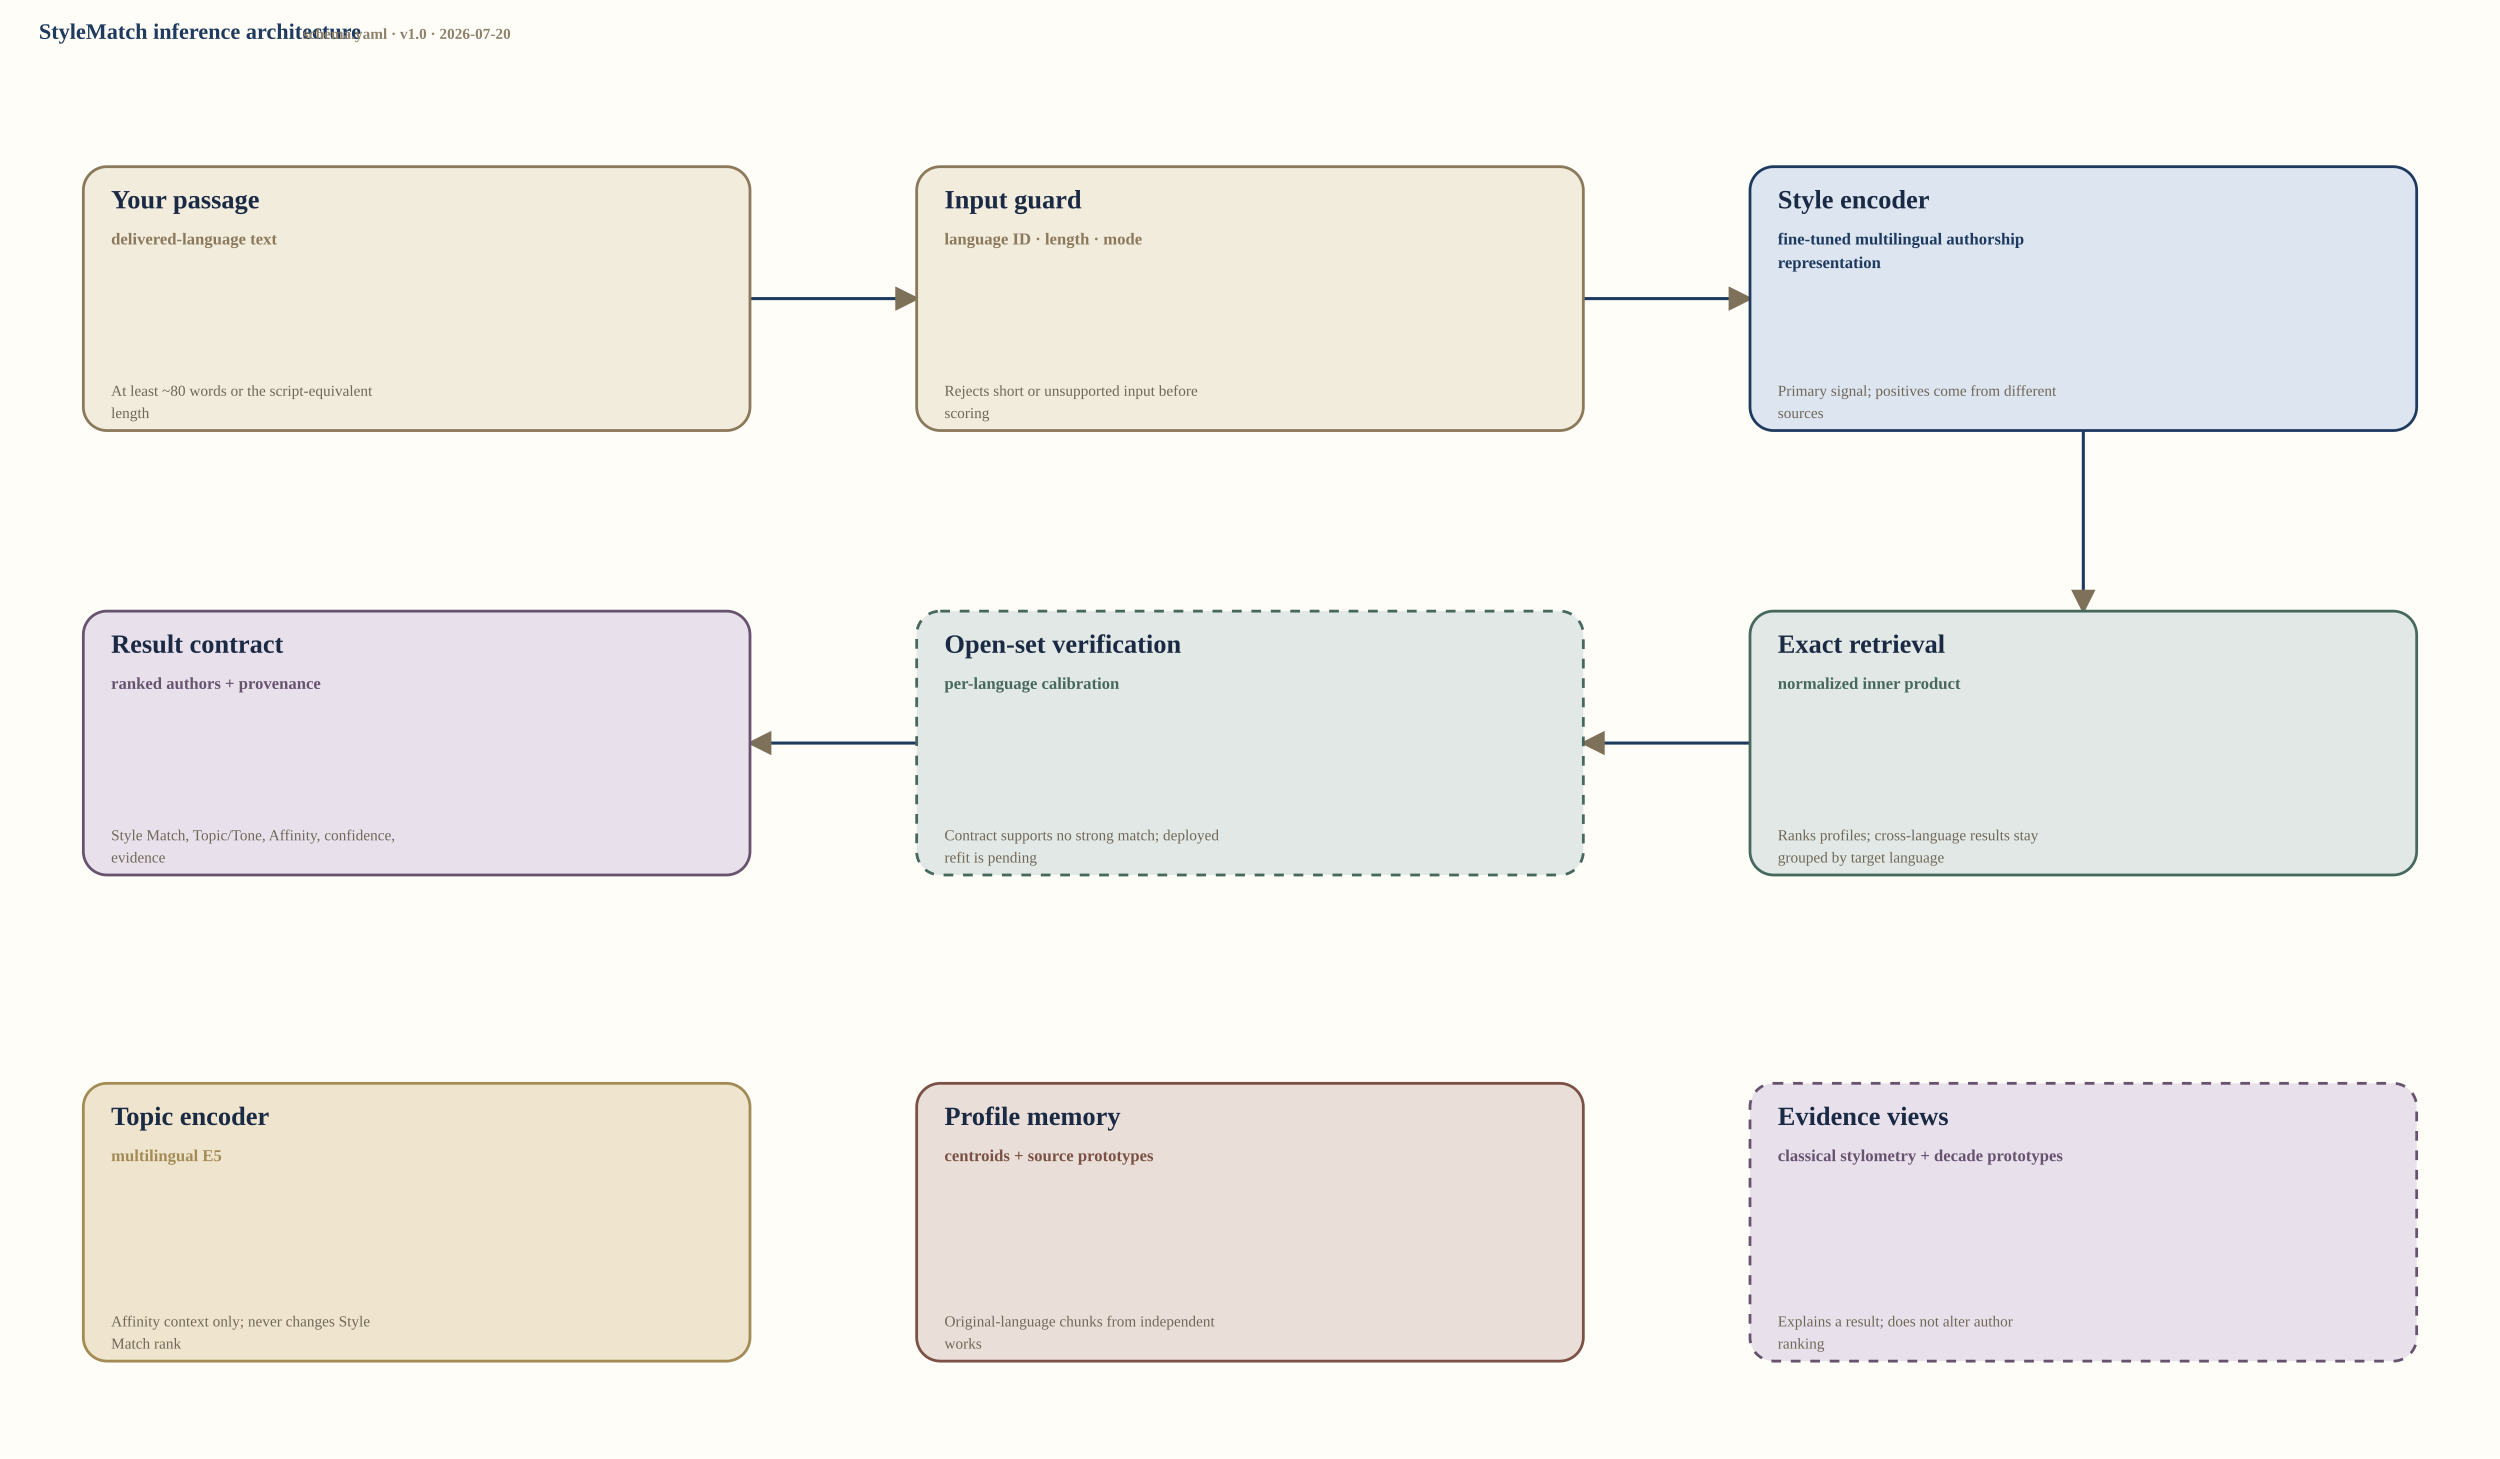
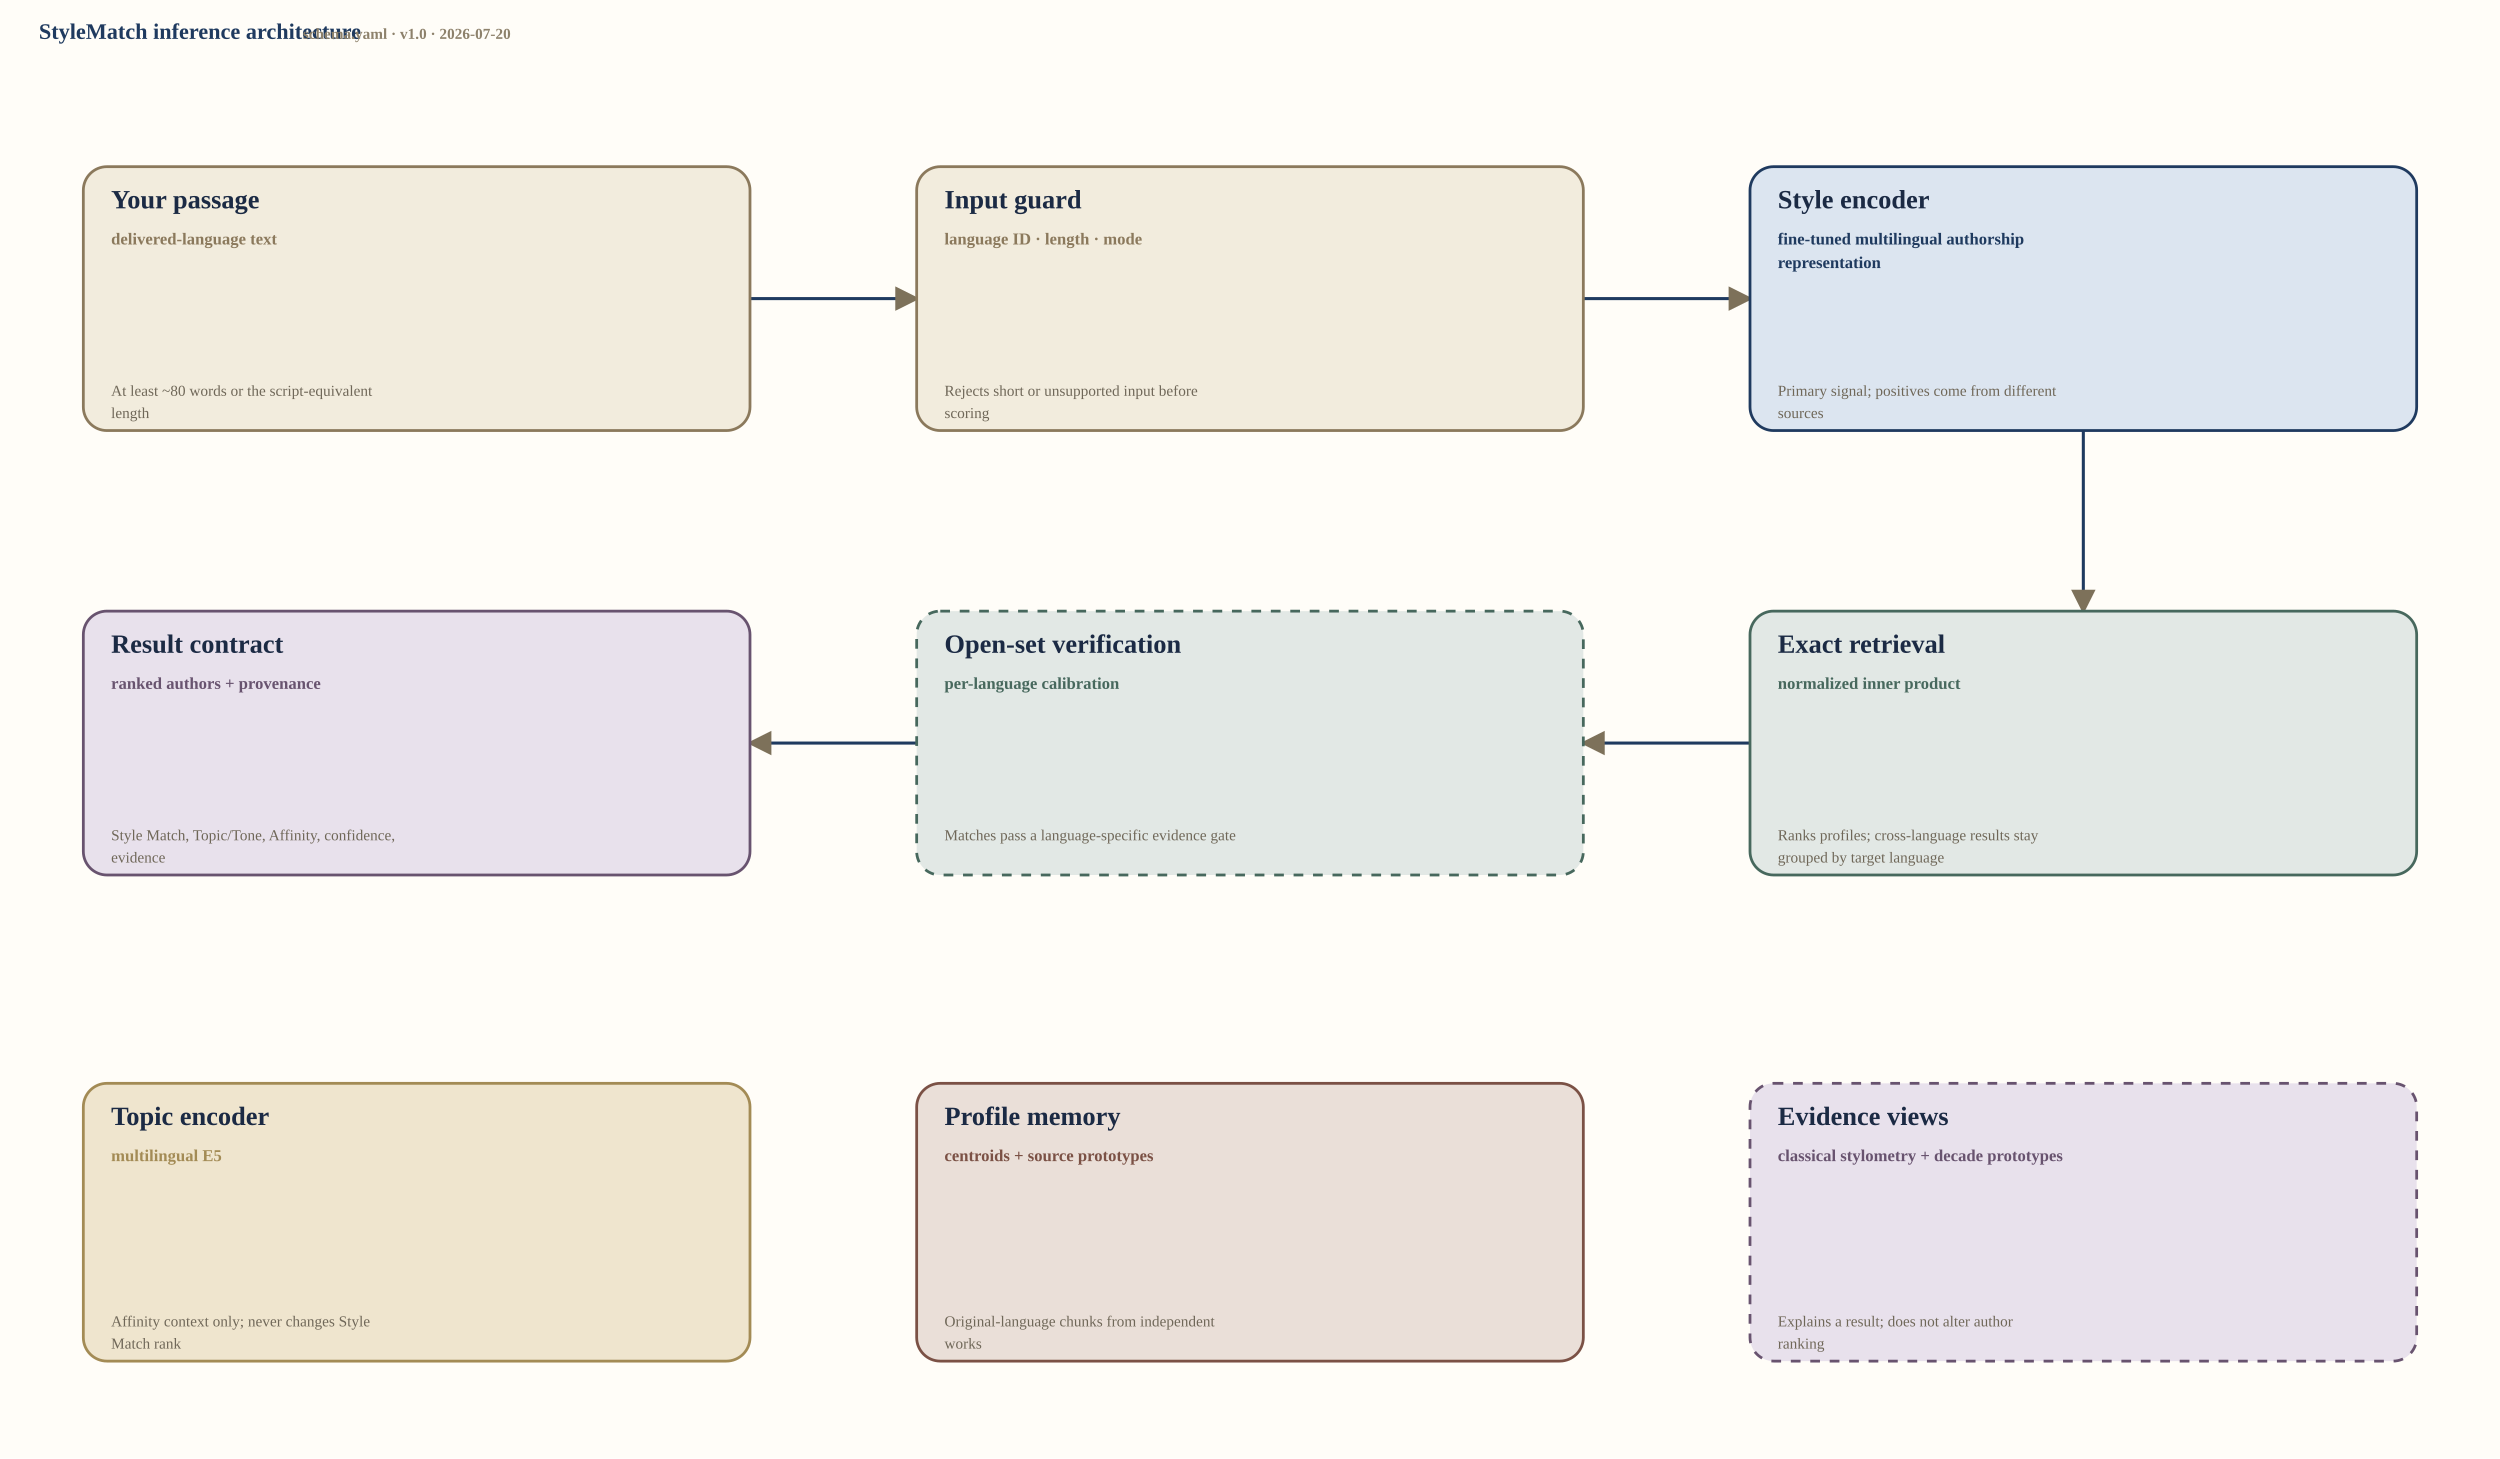
<svg xmlns="http://www.w3.org/2000/svg" width="1800" height="1050" viewBox="0 0 1800 1050">
  <defs>
    <marker id="arrow" markerWidth="10" markerHeight="10" refX="8" refY="5" orient="auto">
      <path d="M1 1 L9 5 L1 9Z" fill="#7d715a" />
    </marker>
  </defs>
  <rect width="100%" height="100%" fill="#fffdf8" />
  <path d="M540,215.0 C597.6,215.0 602.4,215.0 660,215.0" fill="none" stroke="#1f3a5f" stroke-width="2.2" marker-end="url(#arrow)" />
  <path d="M1140,215.0 C1197.6,215.0 1202.4,215.0 1260,215.0" fill="none" stroke="#1f3a5f" stroke-width="2.2" marker-end="url(#arrow)" />
  <path d="M1500.0,310 C1500.0,369.8 1500.0,380.2 1500.0,440" fill="none" stroke="#1f3a5f" stroke-width="2.2" marker-end="url(#arrow)" />
  <path d="M1260,535.0 C1202.4,535.0 1197.6,535.0 1140,535.0" fill="none" stroke="#1f3a5f" stroke-width="2.2" marker-end="url(#arrow)" />
  <path d="M660,535.0 C602.4,535.0 597.6,535.0 540,535.0" fill="none" stroke="#1f3a5f" stroke-width="2.2" marker-end="url(#arrow)" />
  <g id="node-query">
    <rect x="60" y="120" width="480" height="190" rx="17" fill="#f2ecdd" stroke="#8b795c" stroke-width="2" />
    <text x="80" y="150" font-size="19" font-weight="700" fill="#1b2a44">
      <tspan x="80" dy="0">Your passage</tspan>
    </text>
    <text x="80" y="176" font-size="12" font-weight="700" fill="#8b795c">
      <tspan x="80" dy="0">delivered-language text</tspan>
    </text>
    <text x="80" y="285" font-size="11" font-weight="400" fill="#6f6758">
      <tspan x="80" dy="0">At least ~80 words or the script-equivalent</tspan>
      <tspan x="80" dy="16">length</tspan>
    </text>
  </g>
  <g id="node-input_guard">
    <rect x="660" y="120" width="480" height="190" rx="17" fill="#f2ecdd" stroke="#8b795c" stroke-width="2" />
    <text x="680" y="150" font-size="19" font-weight="700" fill="#1b2a44">
      <tspan x="680" dy="0">Input guard</tspan>
    </text>
    <text x="680" y="176" font-size="12" font-weight="700" fill="#8b795c">
      <tspan x="680" dy="0">language ID · length · mode</tspan>
    </text>
    <text x="680" y="285" font-size="11" font-weight="400" fill="#6f6758">
      <tspan x="680" dy="0">Rejects short or unsupported input before</tspan>
      <tspan x="680" dy="16">scoring</tspan>
    </text>
  </g>
  <g id="node-style_encoder">
    <rect x="1260" y="120" width="480" height="190" rx="17" fill="#dce5f0" stroke="#1f3a5f" stroke-width="2" />
    <text x="1280" y="150" font-size="19" font-weight="700" fill="#1b2a44">
      <tspan x="1280" dy="0">Style encoder</tspan>
    </text>
    <text x="1280" y="176" font-size="12" font-weight="700" fill="#1f3a5f">
      <tspan x="1280" dy="0">fine-tuned multilingual authorship</tspan>
      <tspan x="1280" dy="17">representation</tspan>
    </text>
    <text x="1280" y="285" font-size="11" font-weight="400" fill="#6f6758">
      <tspan x="1280" dy="0">Primary signal; positives come from different</tspan>
      <tspan x="1280" dy="16">sources</tspan>
    </text>
  </g>
  <g id="node-topic_encoder">
    <rect x="60" y="780" width="480" height="200" rx="17" fill="#efe5ce" stroke="#a38b55" stroke-width="2" />
    <text x="80" y="810" font-size="19" font-weight="700" fill="#1b2a44">
      <tspan x="80" dy="0">Topic encoder</tspan>
    </text>
    <text x="80" y="836" font-size="12" font-weight="700" fill="#a38b55">
      <tspan x="80" dy="0">multilingual E5</tspan>
    </text>
    <text x="80" y="955" font-size="11" font-weight="400" fill="#6f6758">
      <tspan x="80" dy="0">Affinity context only; never changes Style</tspan>
      <tspan x="80" dy="16">Match rank</tspan>
    </text>
  </g>
  <g id="node-profile_memory">
    <rect x="660" y="780" width="480" height="200" rx="17" fill="#eadfd8" stroke="#7b5145" stroke-width="2" />
    <text x="680" y="810" font-size="19" font-weight="700" fill="#1b2a44">
      <tspan x="680" dy="0">Profile memory</tspan>
    </text>
    <text x="680" y="836" font-size="12" font-weight="700" fill="#7b5145">
      <tspan x="680" dy="0">centroids + source prototypes</tspan>
    </text>
    <text x="680" y="955" font-size="11" font-weight="400" fill="#6f6758">
      <tspan x="680" dy="0">Original-language chunks from independent</tspan>
      <tspan x="680" dy="16">works</tspan>
    </text>
  </g>
  <g id="node-retrieval">
    <rect x="1260" y="440" width="480" height="190" rx="17" fill="#e2e8e5" stroke="#47685d" stroke-width="2" />
    <text x="1280" y="470" font-size="19" font-weight="700" fill="#1b2a44">
      <tspan x="1280" dy="0">Exact retrieval</tspan>
    </text>
    <text x="1280" y="496" font-size="12" font-weight="700" fill="#47685d">
      <tspan x="1280" dy="0">normalized inner product</tspan>
    </text>
    <text x="1280" y="605" font-size="11" font-weight="400" fill="#6f6758">
      <tspan x="1280" dy="0">Ranks profiles; cross-language results stay</tspan>
      <tspan x="1280" dy="16">grouped by target language</tspan>
    </text>
  </g>
  <g id="node-verification">
    <rect x="660" y="440" width="480" height="190" rx="17" fill="#e2e8e5" stroke="#47685d" stroke-width="2" stroke-dasharray="7 7" />
    <text x="680" y="470" font-size="19" font-weight="700" fill="#1b2a44">
      <tspan x="680" dy="0">Open-set verification</tspan>
    </text>
    <text x="680" y="496" font-size="12" font-weight="700" fill="#47685d">
      <tspan x="680" dy="0">per-language calibration</tspan>
    </text>
    <text x="680" y="605" font-size="11" font-weight="400" fill="#6f6758">
-       <tspan x="680" dy="0">Contract supports no strong match; deployed</tspan>
-       <tspan x="680" dy="16">refit is pending</tspan>
+       <tspan x="680" dy="0">Matches pass a language-specific evidence gate</tspan>
    </text>
  </g>
  <g id="node-evidence">
    <rect x="1260" y="780" width="480" height="200" rx="17" fill="#e8e1ec" stroke="#68536f" stroke-width="2" stroke-dasharray="7 7" />
    <text x="1280" y="810" font-size="19" font-weight="700" fill="#1b2a44">
      <tspan x="1280" dy="0">Evidence views</tspan>
    </text>
    <text x="1280" y="836" font-size="12" font-weight="700" fill="#68536f">
      <tspan x="1280" dy="0">classical stylometry + decade prototypes</tspan>
    </text>
    <text x="1280" y="955" font-size="11" font-weight="400" fill="#6f6758">
      <tspan x="1280" dy="0">Explains a result; does not alter author</tspan>
      <tspan x="1280" dy="16">ranking</tspan>
    </text>
  </g>
  <g id="node-result">
    <rect x="60" y="440" width="480" height="190" rx="17" fill="#e8e1ec" stroke="#68536f" stroke-width="2" />
    <text x="80" y="470" font-size="19" font-weight="700" fill="#1b2a44">
      <tspan x="80" dy="0">Result contract</tspan>
    </text>
    <text x="80" y="496" font-size="12" font-weight="700" fill="#68536f">
      <tspan x="80" dy="0">ranked authors + provenance</tspan>
    </text>
    <text x="80" y="605" font-size="11" font-weight="400" fill="#6f6758">
      <tspan x="80" dy="0">Style Match, Topic/Tone, Affinity, confidence,</tspan>
      <tspan x="80" dy="16">evidence</tspan>
    </text>
  </g>
  <text x="28" y="28" font-size="16" font-weight="700" fill="#1f3a5f">
    <tspan x="28" dy="0">StyleMatch inference architecture</tspan>
  </text>
  <text x="218" y="28" font-size="11" font-weight="600" fill="#8d816b">
    <tspan x="218" dy="0">schema.yaml · v1.0 · 2026-07-20</tspan>
  </text>
</svg>
